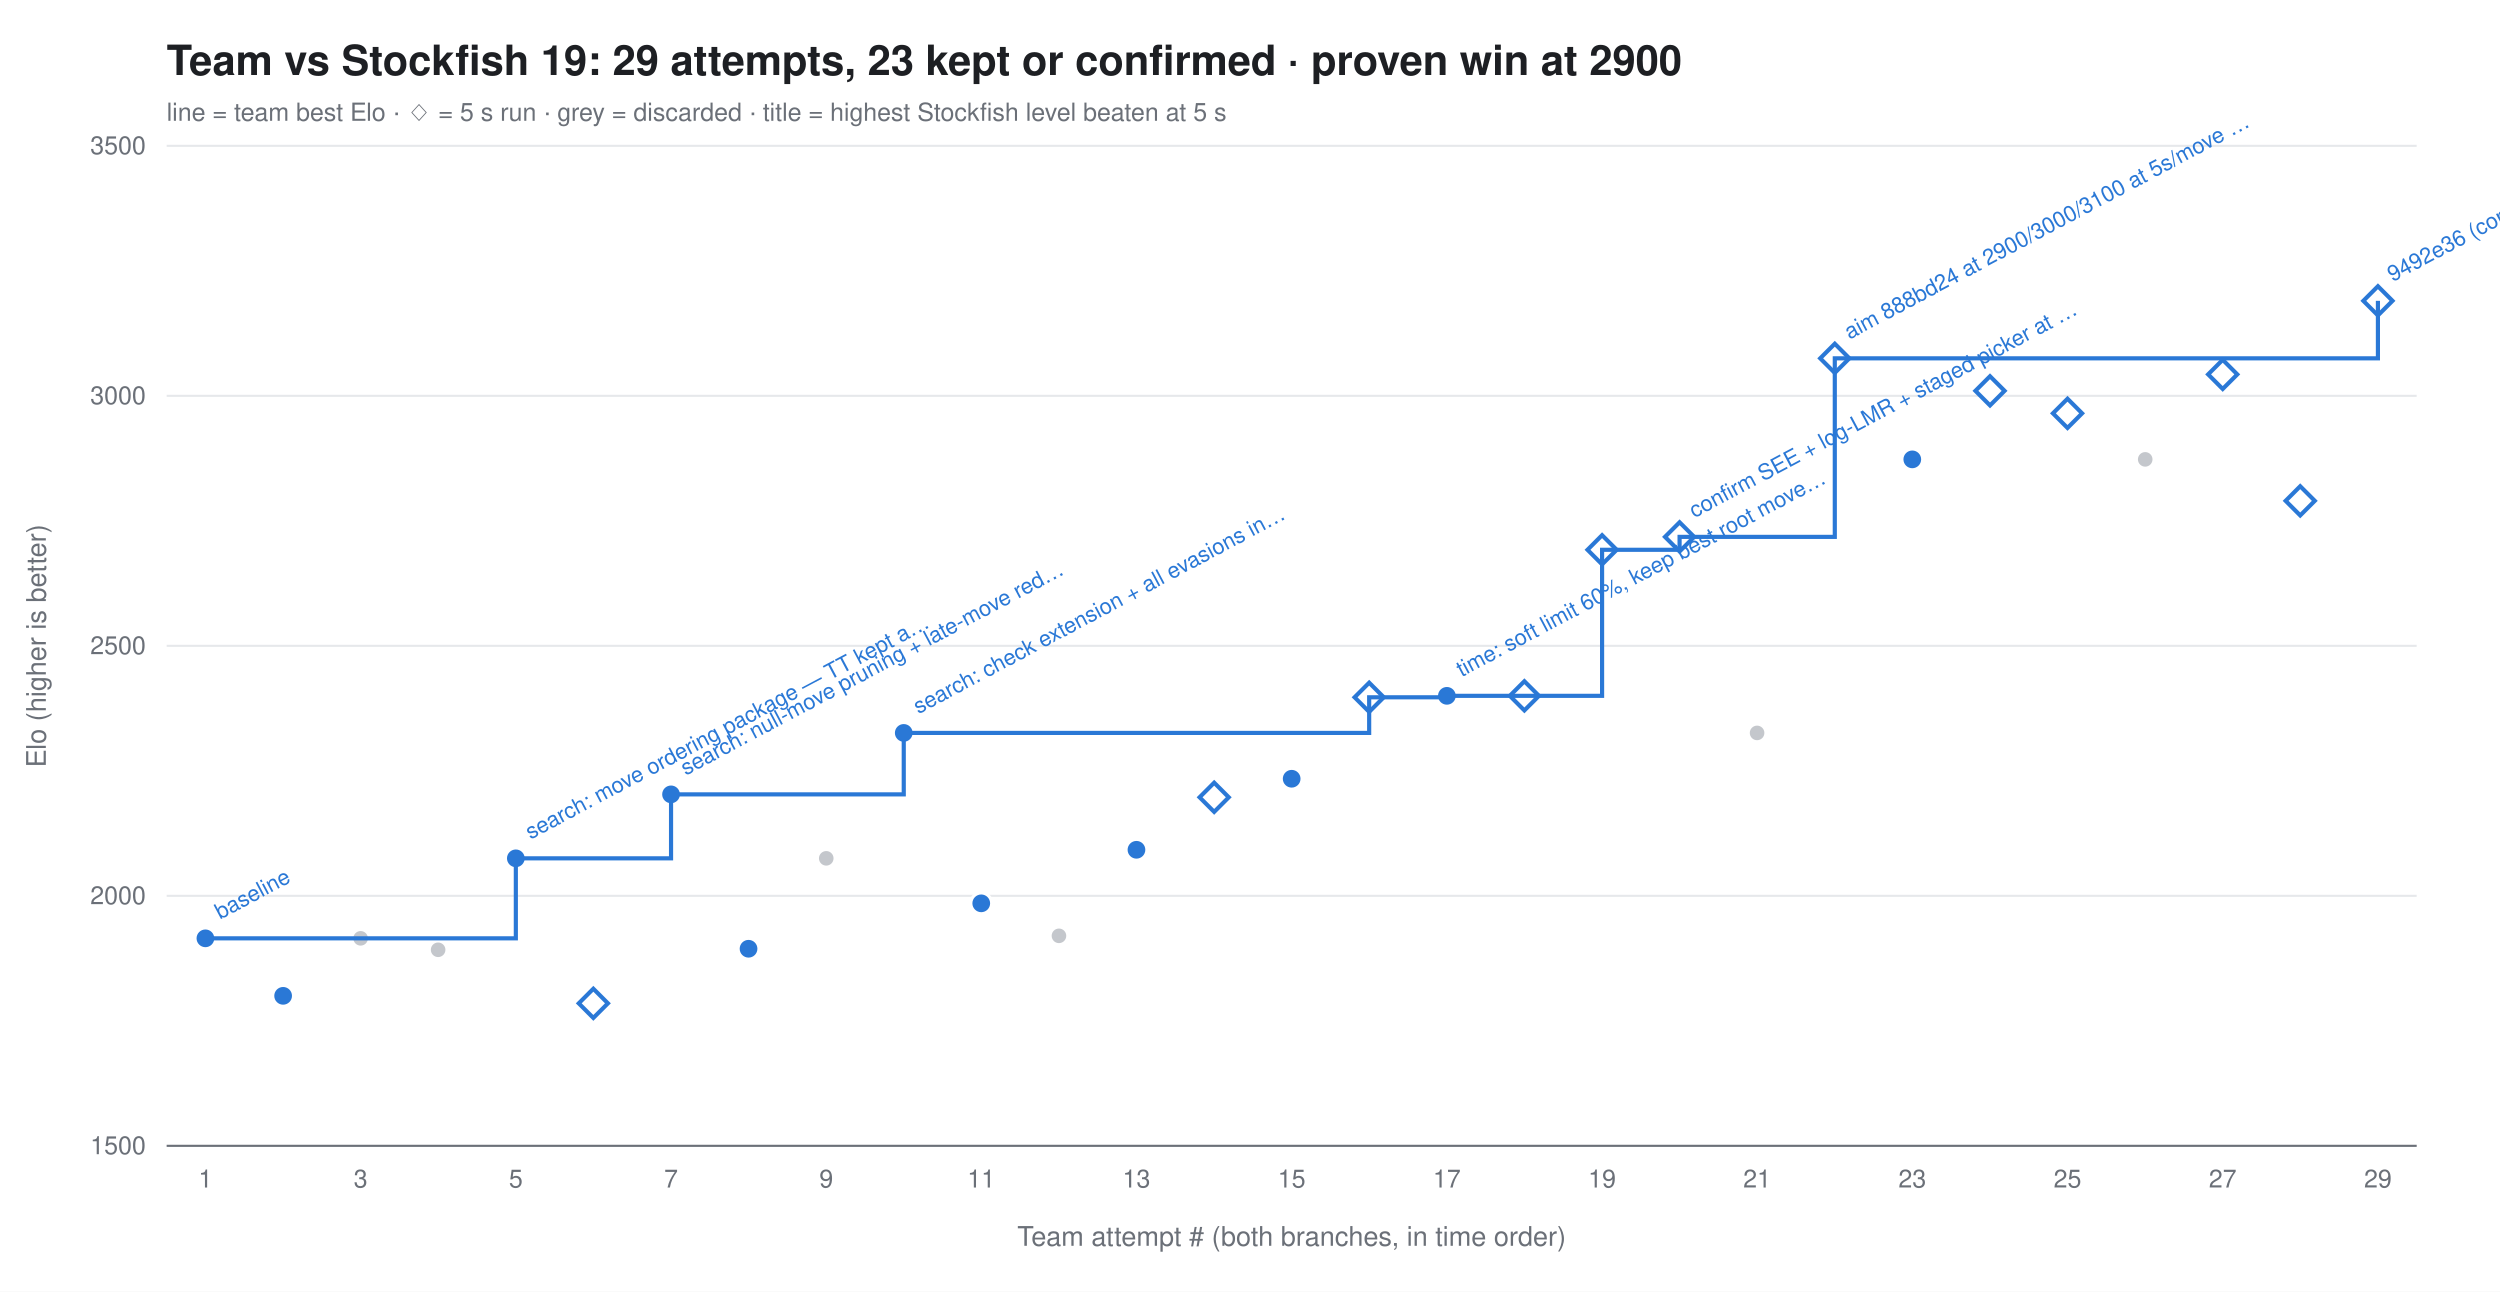
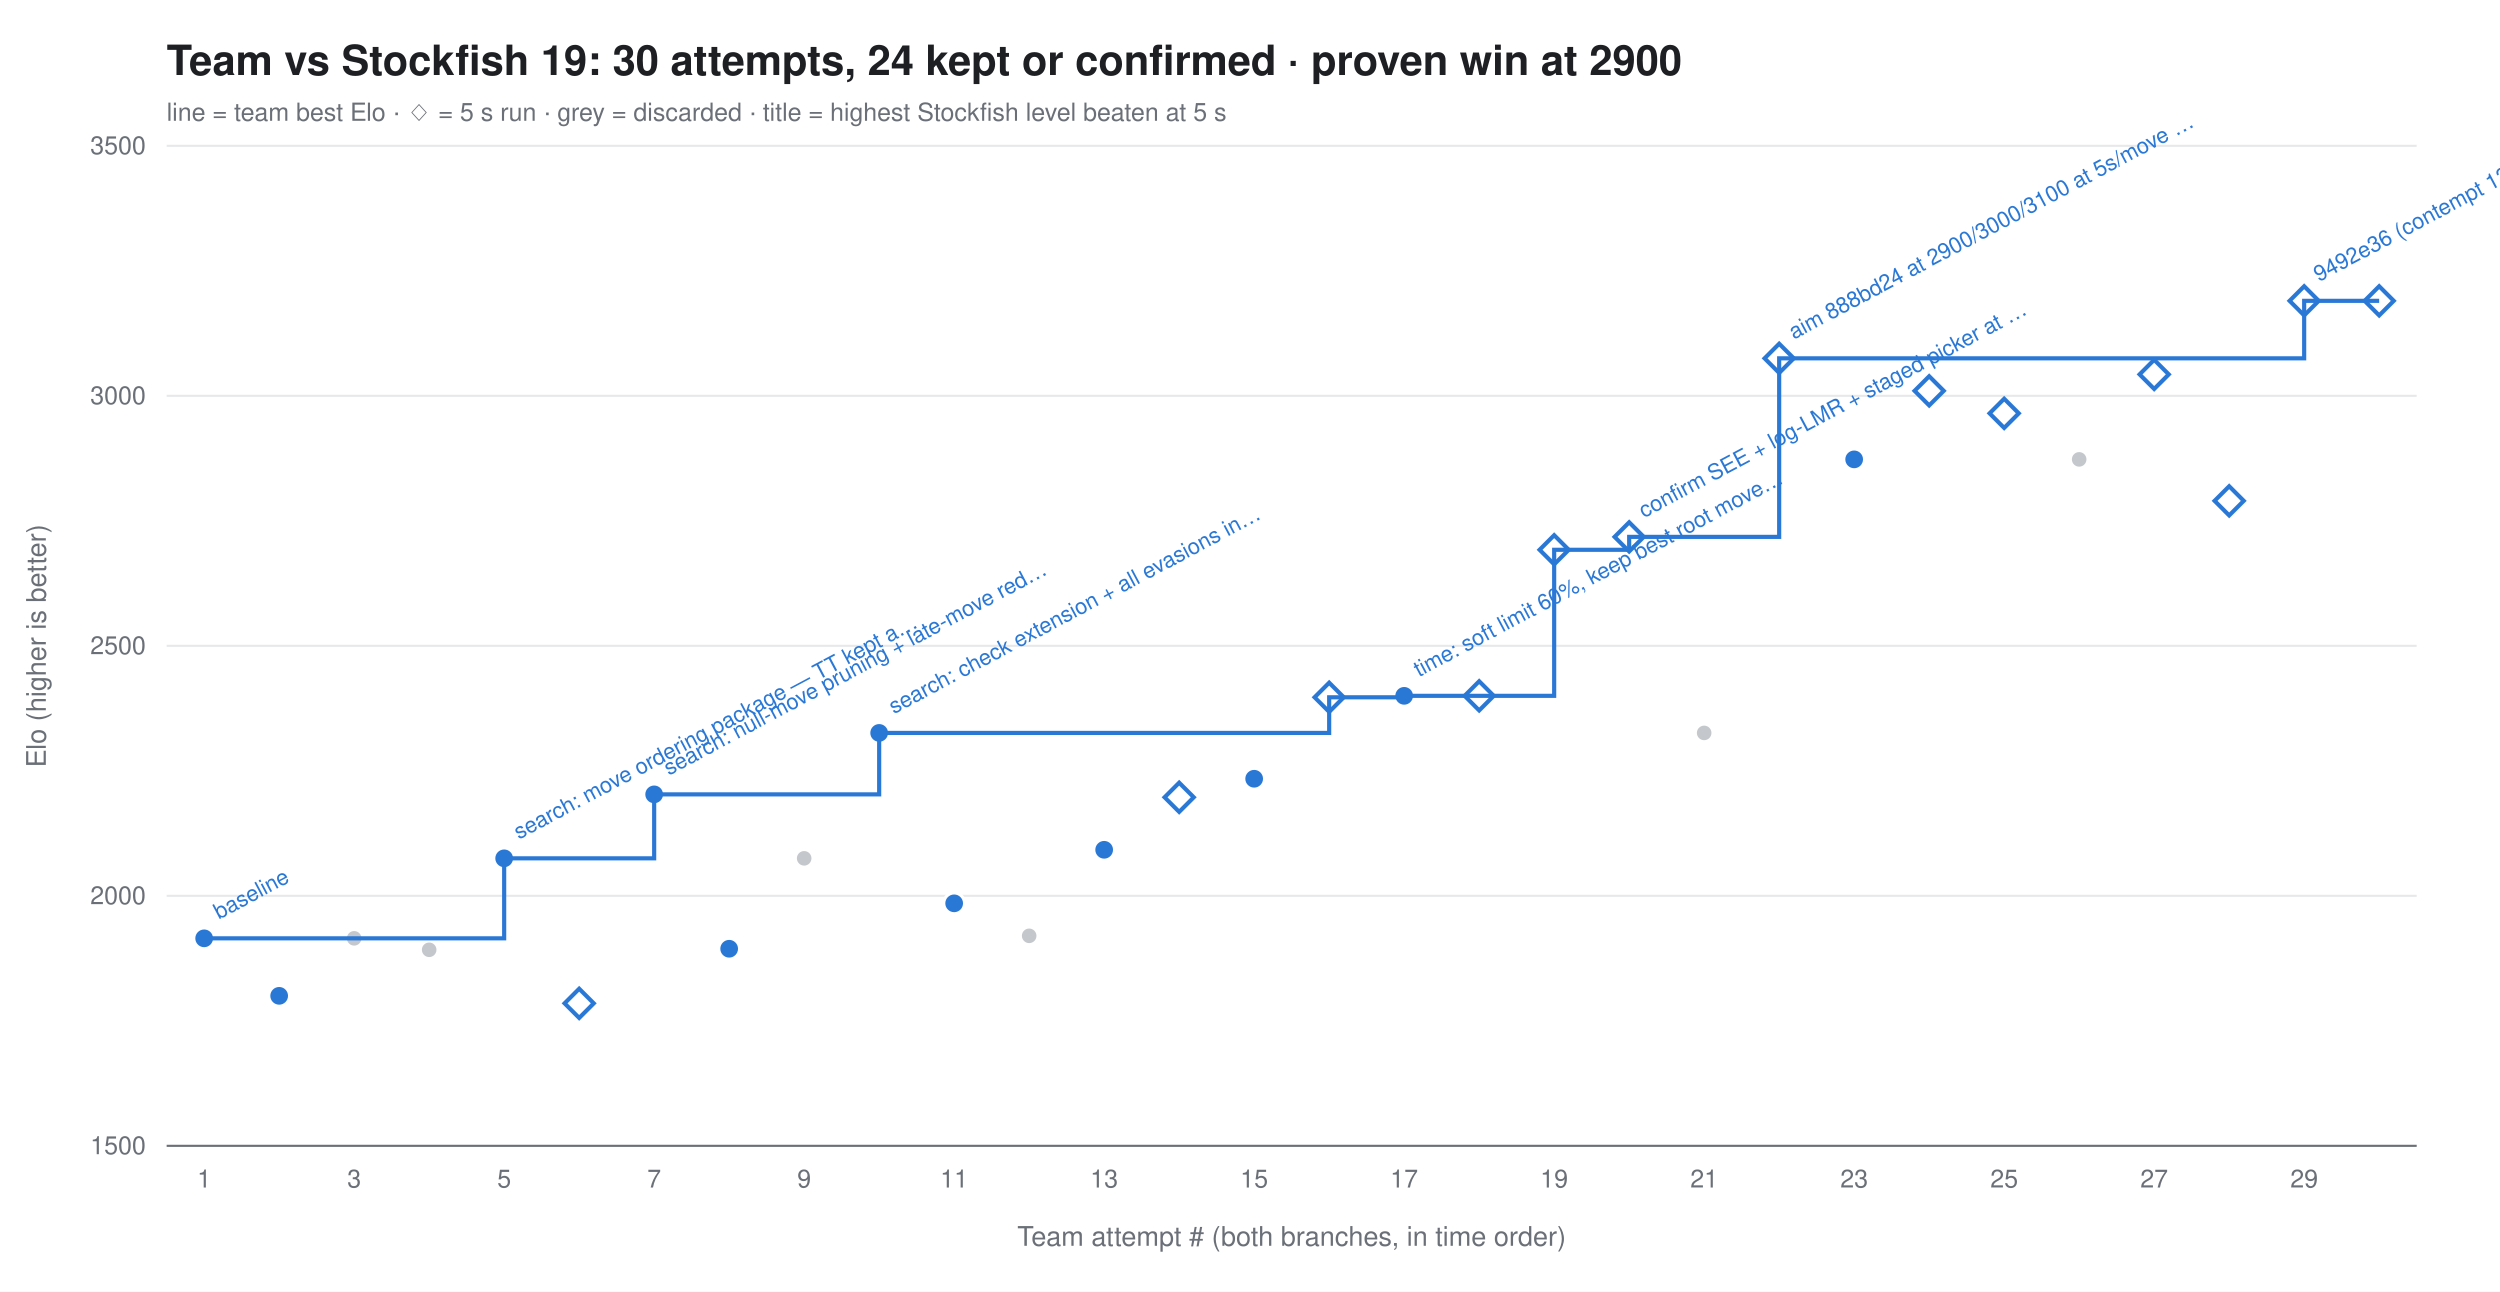
<svg xmlns="http://www.w3.org/2000/svg" width="1200" height="620" viewBox="0 0 1200 620" font-family="-apple-system,Segoe UI,Helvetica,Arial,sans-serif">
  <rect width="1200" height="620" fill="#ffffff" />
-   <text x="80" y="36" font-size="20" font-weight="600" fill="#1d1f23">Team vs Stockfish 19: 29 attempts, 23 kept or confirmed · proven win at 2900</text>
+   <text x="80" y="36" font-size="20" font-weight="600" fill="#1d1f23">Team vs Stockfish 19: 30 attempts, 24 kept or confirmed · proven win at 2900</text>
  <line x1="80" x2="1160" y1="550.0" y2="550.0" stroke="#e6e8eb" />
  <text x="70" y="554.0" font-size="12" text-anchor="end" fill="#6b7078">1500</text>
  <line x1="80" x2="1160" y1="430.0" y2="430.0" stroke="#e6e8eb" />
  <text x="70" y="434.0" font-size="12" text-anchor="end" fill="#6b7078">2000</text>
  <line x1="80" x2="1160" y1="310.0" y2="310.0" stroke="#e6e8eb" />
  <text x="70" y="314.0" font-size="12" text-anchor="end" fill="#6b7078">2500</text>
  <line x1="80" x2="1160" y1="190.0" y2="190.0" stroke="#e6e8eb" />
  <text x="70" y="194.0" font-size="12" text-anchor="end" fill="#6b7078">3000</text>
  <line x1="80" x2="1160" y1="70.0" y2="70.0" stroke="#e6e8eb" />
  <text x="70" y="74.0" font-size="12" text-anchor="end" fill="#6b7078">3500</text>
-   <text x="98.6" y="570" font-size="12" text-anchor="middle" fill="#6b7078">1</text>
-   <text x="173.1" y="570" font-size="12" text-anchor="middle" fill="#6b7078">3</text>
-   <text x="247.6" y="570" font-size="12" text-anchor="middle" fill="#6b7078">5</text>
-   <text x="322.1" y="570" font-size="12" text-anchor="middle" fill="#6b7078">7</text>
-   <text x="396.6" y="570" font-size="12" text-anchor="middle" fill="#6b7078">9</text>
-   <text x="471.0" y="570" font-size="12" text-anchor="middle" fill="#6b7078">11</text>
-   <text x="545.5" y="570" font-size="12" text-anchor="middle" fill="#6b7078">13</text>
-   <text x="620.0" y="570" font-size="12" text-anchor="middle" fill="#6b7078">15</text>
-   <text x="694.5" y="570" font-size="12" text-anchor="middle" fill="#6b7078">17</text>
-   <text x="769.0" y="570" font-size="12" text-anchor="middle" fill="#6b7078">19</text>
-   <text x="843.4" y="570" font-size="12" text-anchor="middle" fill="#6b7078">21</text>
-   <text x="917.9" y="570" font-size="12" text-anchor="middle" fill="#6b7078">23</text>
-   <text x="992.4" y="570" font-size="12" text-anchor="middle" fill="#6b7078">25</text>
-   <text x="1066.9" y="570" font-size="12" text-anchor="middle" fill="#6b7078">27</text>
-   <text x="1141.4" y="570" font-size="12" text-anchor="middle" fill="#6b7078">29</text>
+   <text x="98.0" y="570" font-size="12" text-anchor="middle" fill="#6b7078">1</text>
+   <text x="170.0" y="570" font-size="12" text-anchor="middle" fill="#6b7078">3</text>
+   <text x="242.0" y="570" font-size="12" text-anchor="middle" fill="#6b7078">5</text>
+   <text x="314.0" y="570" font-size="12" text-anchor="middle" fill="#6b7078">7</text>
+   <text x="386.0" y="570" font-size="12" text-anchor="middle" fill="#6b7078">9</text>
+   <text x="458.0" y="570" font-size="12" text-anchor="middle" fill="#6b7078">11</text>
+   <text x="530.0" y="570" font-size="12" text-anchor="middle" fill="#6b7078">13</text>
+   <text x="602.0" y="570" font-size="12" text-anchor="middle" fill="#6b7078">15</text>
+   <text x="674.0" y="570" font-size="12" text-anchor="middle" fill="#6b7078">17</text>
+   <text x="746.0" y="570" font-size="12" text-anchor="middle" fill="#6b7078">19</text>
+   <text x="818.0" y="570" font-size="12" text-anchor="middle" fill="#6b7078">21</text>
+   <text x="890.0" y="570" font-size="12" text-anchor="middle" fill="#6b7078">23</text>
+   <text x="962.0" y="570" font-size="12" text-anchor="middle" fill="#6b7078">25</text>
+   <text x="1034.0" y="570" font-size="12" text-anchor="middle" fill="#6b7078">27</text>
+   <text x="1106.0" y="570" font-size="12" text-anchor="middle" fill="#6b7078">29</text>
  <line x1="80" x2="1160" y1="550" y2="550" stroke="#6b7078" />
  <text x="620.0" y="598" font-size="13" text-anchor="middle" fill="#6b7078">Team attempt # (both branches, in time order)</text>
  <text x="22" y="310.0" font-size="13" text-anchor="middle" fill="#6b7078" transform="rotate(-90 22 310.0)">Elo (higher is better)</text>
-   <circle cx="98.6" cy="450.4" r="5" fill="#2a78d6" stroke="#ffffff" stroke-width="1.5" />
-   <circle cx="135.9" cy="478.0" r="5" fill="#2a78d6" stroke="#ffffff" stroke-width="1.5" />
-   <circle cx="173.1" cy="450.4" r="3.5" fill="#c4c7cc" />
-   <circle cx="210.3" cy="455.9" r="3.5" fill="#c4c7cc" />
-   <circle cx="247.6" cy="412.0" r="5" fill="#2a78d6" stroke="#ffffff" stroke-width="1.5" />
-   <path d="M284.8,474.6 L291.8,481.6 L284.8,488.6 L277.8,481.6 Z" fill="#ffffff" stroke="#2a78d6" stroke-width="2" />
-   <circle cx="322.1" cy="381.3" r="5" fill="#2a78d6" stroke="#ffffff" stroke-width="1.5" />
-   <circle cx="359.3" cy="455.4" r="5" fill="#2a78d6" stroke="#ffffff" stroke-width="1.5" />
-   <circle cx="396.6" cy="412.0" r="3.5" fill="#c4c7cc" />
-   <circle cx="433.8" cy="351.8" r="5" fill="#2a78d6" stroke="#ffffff" stroke-width="1.5" />
-   <circle cx="471.0" cy="433.6" r="5" fill="#2a78d6" stroke="#ffffff" stroke-width="1.5" />
-   <circle cx="508.3" cy="449.2" r="3.5" fill="#c4c7cc" />
-   <circle cx="545.5" cy="407.9" r="5" fill="#2a78d6" stroke="#ffffff" stroke-width="1.5" />
-   <path d="M582.8,375.7 L589.8,382.7 L582.8,389.7 L575.8,382.7 Z" fill="#ffffff" stroke="#2a78d6" stroke-width="2" />
-   <circle cx="620.0" cy="373.8" r="5" fill="#2a78d6" stroke="#ffffff" stroke-width="1.5" />
-   <path d="M657.2,327.7 L664.2,334.7 L657.2,341.7 L650.2,334.7 Z" fill="#ffffff" stroke="#2a78d6" stroke-width="2" />
-   <circle cx="694.5" cy="334.0" r="5" fill="#2a78d6" stroke="#ffffff" stroke-width="1.5" />
-   <path d="M731.7,327.0 L738.7,334.0 L731.7,341.0 L724.7,334.0 Z" fill="#ffffff" stroke="#2a78d6" stroke-width="2" />
-   <path d="M769.0,256.9 L776.0,263.9 L769.0,270.9 L762.0,263.9 Z" fill="#ffffff" stroke="#2a78d6" stroke-width="2" />
-   <path d="M806.2,250.7 L813.2,257.7 L806.2,264.7 L799.2,257.7 Z" fill="#ffffff" stroke="#2a78d6" stroke-width="2" />
-   <circle cx="843.4" cy="351.8" r="3.5" fill="#c4c7cc" />
-   <path d="M880.7,165.0 L887.7,172.0 L880.7,179.0 L873.7,172.0 Z" fill="#ffffff" stroke="#2a78d6" stroke-width="2" />
-   <circle cx="917.9" cy="220.5" r="5" fill="#2a78d6" stroke="#ffffff" stroke-width="1.5" />
-   <path d="M955.2,180.6 L962.2,187.6 L955.2,194.6 L948.2,187.6 Z" fill="#ffffff" stroke="#2a78d6" stroke-width="2" />
-   <path d="M992.4,191.4 L999.4,198.4 L992.4,205.4 L985.4,198.4 Z" fill="#ffffff" stroke="#2a78d6" stroke-width="2" />
-   <circle cx="1029.7" cy="220.5" r="3.5" fill="#c4c7cc" />
-   <path d="M1066.9,172.7 L1073.9,179.7 L1066.9,186.7 L1059.9,179.7 Z" fill="#ffffff" stroke="#2a78d6" stroke-width="2" />
-   <path d="M1104.1,233.4 L1111.1,240.4 L1104.1,247.4 L1097.1,240.4 Z" fill="#ffffff" stroke="#2a78d6" stroke-width="2" />
-   <path d="M1141.4,137.4 L1148.4,144.4 L1141.4,151.4 L1134.4,144.4 Z" fill="#ffffff" stroke="#2a78d6" stroke-width="2" />
-   <path d="M98.6,450.4 L247.6,450.4 L247.6,412.0 L322.1,412.0 L322.1,381.3 L433.8,381.3 L433.8,351.8 L657.2,351.8 L657.2,334.7 L694.5,334.7 L694.5,334.0 L769.0,334.0 L769.0,263.9 L806.2,263.9 L806.2,257.7 L880.7,257.7 L880.7,172.0 L1141.4,172.0 L1141.4,144.4 L1141.4,144.4" fill="none" stroke="#2a78d6" stroke-width="2" />
-   <text x="1148.4" y="135.4" font-size="10.5" fill="#2a78d6" transform="rotate(-28 1148.4 135.4)">9492e36 (contempt 120) at 3190, side-by-s…</text>
-   <text x="887.7" y="163.0" font-size="10.5" fill="#2a78d6" transform="rotate(-28 887.7 163.0)">aim 888bd24 at 2900/3000/3100 at 5s/move …</text>
-   <text x="813.2" y="248.7" font-size="10.5" fill="#2a78d6" transform="rotate(-28 813.2 248.7)">confirm SEE + log-LMR + staged picker at …</text>
-   <text x="701.5" y="325.0" font-size="10.5" fill="#2a78d6" transform="rotate(-28 701.5 325.0)">time: soft limit 60%, keep best root move…</text>
-   <text x="440.8" y="342.8" font-size="10.5" fill="#2a78d6" transform="rotate(-28 440.8 342.8)">search: check extension + all evasions in…</text>
-   <text x="329.1" y="372.3" font-size="10.5" fill="#2a78d6" transform="rotate(-28 329.1 372.3)">search: null-move pruning + late-move red…</text>
-   <text x="254.6" y="403.0" font-size="10.5" fill="#2a78d6" transform="rotate(-28 254.6 403.0)">search: move ordering package — TT kept a…</text>
-   <text x="105.6" y="441.4" font-size="10.5" fill="#2a78d6" transform="rotate(-28 105.6 441.4)">baseline</text>
+   <circle cx="98.0" cy="450.4" r="5" fill="#2a78d6" stroke="#ffffff" stroke-width="1.5" />
+   <circle cx="134.0" cy="478.0" r="5" fill="#2a78d6" stroke="#ffffff" stroke-width="1.5" />
+   <circle cx="170.0" cy="450.4" r="3.5" fill="#c4c7cc" />
+   <circle cx="206.0" cy="455.9" r="3.5" fill="#c4c7cc" />
+   <circle cx="242.0" cy="412.0" r="5" fill="#2a78d6" stroke="#ffffff" stroke-width="1.5" />
+   <path d="M278.0,474.6 L285.0,481.6 L278.0,488.6 L271.0,481.6 Z" fill="#ffffff" stroke="#2a78d6" stroke-width="2" />
+   <circle cx="314.0" cy="381.3" r="5" fill="#2a78d6" stroke="#ffffff" stroke-width="1.5" />
+   <circle cx="350.0" cy="455.4" r="5" fill="#2a78d6" stroke="#ffffff" stroke-width="1.5" />
+   <circle cx="386.0" cy="412.0" r="3.5" fill="#c4c7cc" />
+   <circle cx="422.0" cy="351.8" r="5" fill="#2a78d6" stroke="#ffffff" stroke-width="1.5" />
+   <circle cx="458.0" cy="433.6" r="5" fill="#2a78d6" stroke="#ffffff" stroke-width="1.5" />
+   <circle cx="494.0" cy="449.2" r="3.5" fill="#c4c7cc" />
+   <circle cx="530.0" cy="407.9" r="5" fill="#2a78d6" stroke="#ffffff" stroke-width="1.5" />
+   <path d="M566.0,375.7 L573.0,382.7 L566.0,389.7 L559.0,382.7 Z" fill="#ffffff" stroke="#2a78d6" stroke-width="2" />
+   <circle cx="602.0" cy="373.8" r="5" fill="#2a78d6" stroke="#ffffff" stroke-width="1.5" />
+   <path d="M638.0,327.7 L645.0,334.7 L638.0,341.7 L631.0,334.7 Z" fill="#ffffff" stroke="#2a78d6" stroke-width="2" />
+   <circle cx="674.0" cy="334.0" r="5" fill="#2a78d6" stroke="#ffffff" stroke-width="1.5" />
+   <path d="M710.0,327.0 L717.0,334.0 L710.0,341.0 L703.0,334.0 Z" fill="#ffffff" stroke="#2a78d6" stroke-width="2" />
+   <path d="M746.0,256.9 L753.0,263.9 L746.0,270.9 L739.0,263.9 Z" fill="#ffffff" stroke="#2a78d6" stroke-width="2" />
+   <path d="M782.0,250.7 L789.0,257.7 L782.0,264.7 L775.0,257.7 Z" fill="#ffffff" stroke="#2a78d6" stroke-width="2" />
+   <circle cx="818.0" cy="351.8" r="3.5" fill="#c4c7cc" />
+   <path d="M854.0,165.0 L861.0,172.0 L854.0,179.0 L847.0,172.0 Z" fill="#ffffff" stroke="#2a78d6" stroke-width="2" />
+   <circle cx="890.0" cy="220.5" r="5" fill="#2a78d6" stroke="#ffffff" stroke-width="1.5" />
+   <path d="M926.0,180.6 L933.0,187.6 L926.0,194.6 L919.0,187.6 Z" fill="#ffffff" stroke="#2a78d6" stroke-width="2" />
+   <path d="M962.0,191.4 L969.0,198.4 L962.0,205.4 L955.0,198.4 Z" fill="#ffffff" stroke="#2a78d6" stroke-width="2" />
+   <circle cx="998.0" cy="220.5" r="3.5" fill="#c4c7cc" />
+   <path d="M1034.0,172.7 L1041.0,179.7 L1034.0,186.7 L1027.0,179.7 Z" fill="#ffffff" stroke="#2a78d6" stroke-width="2" />
+   <path d="M1070.0,233.4 L1077.0,240.4 L1070.0,247.4 L1063.0,240.4 Z" fill="#ffffff" stroke="#2a78d6" stroke-width="2" />
+   <path d="M1106.0,137.4 L1113.0,144.4 L1106.0,151.4 L1099.0,144.4 Z" fill="#ffffff" stroke="#2a78d6" stroke-width="2" />
+   <path d="M1142.0,137.4 L1149.0,144.4 L1142.0,151.4 L1135.0,144.4 Z" fill="#ffffff" stroke="#2a78d6" stroke-width="2" />
+   <path d="M98.0,450.4 L242.0,450.4 L242.0,412.0 L314.0,412.0 L314.0,381.3 L422.0,381.3 L422.0,351.8 L638.0,351.8 L638.0,334.7 L674.0,334.7 L674.0,334.0 L746.0,334.0 L746.0,263.9 L782.0,263.9 L782.0,257.7 L854.0,257.7 L854.0,172.0 L1106.0,172.0 L1106.0,144.4 L1142.0,144.4" fill="none" stroke="#2a78d6" stroke-width="2" />
+   <text x="1113.0" y="135.4" font-size="10.5" fill="#2a78d6" transform="rotate(-28 1113.0 135.4)">9492e36 (contempt 120) at 3190, side-by-s…</text>
+   <text x="861.0" y="163.0" font-size="10.5" fill="#2a78d6" transform="rotate(-28 861.0 163.0)">aim 888bd24 at 2900/3000/3100 at 5s/move …</text>
+   <text x="789.0" y="248.7" font-size="10.5" fill="#2a78d6" transform="rotate(-28 789.0 248.7)">confirm SEE + log-LMR + staged picker at …</text>
+   <text x="681.0" y="325.0" font-size="10.5" fill="#2a78d6" transform="rotate(-28 681.0 325.0)">time: soft limit 60%, keep best root move…</text>
+   <text x="429.0" y="342.8" font-size="10.5" fill="#2a78d6" transform="rotate(-28 429.0 342.8)">search: check extension + all evasions in…</text>
+   <text x="321.0" y="372.3" font-size="10.5" fill="#2a78d6" transform="rotate(-28 321.0 372.3)">search: null-move pruning + late-move red…</text>
+   <text x="249.0" y="403.0" font-size="10.5" fill="#2a78d6" transform="rotate(-28 249.0 403.0)">search: move ordering package — TT kept a…</text>
+   <text x="105.0" y="441.4" font-size="10.5" fill="#2a78d6" transform="rotate(-28 105.0 441.4)">baseline</text>
  <text x="80" y="58" font-size="12" fill="#6b7078">line = team best Elo · ◇ = 5 s run · grey = discarded · title = highest Stockfish level beaten at 5 s</text>
</svg>
